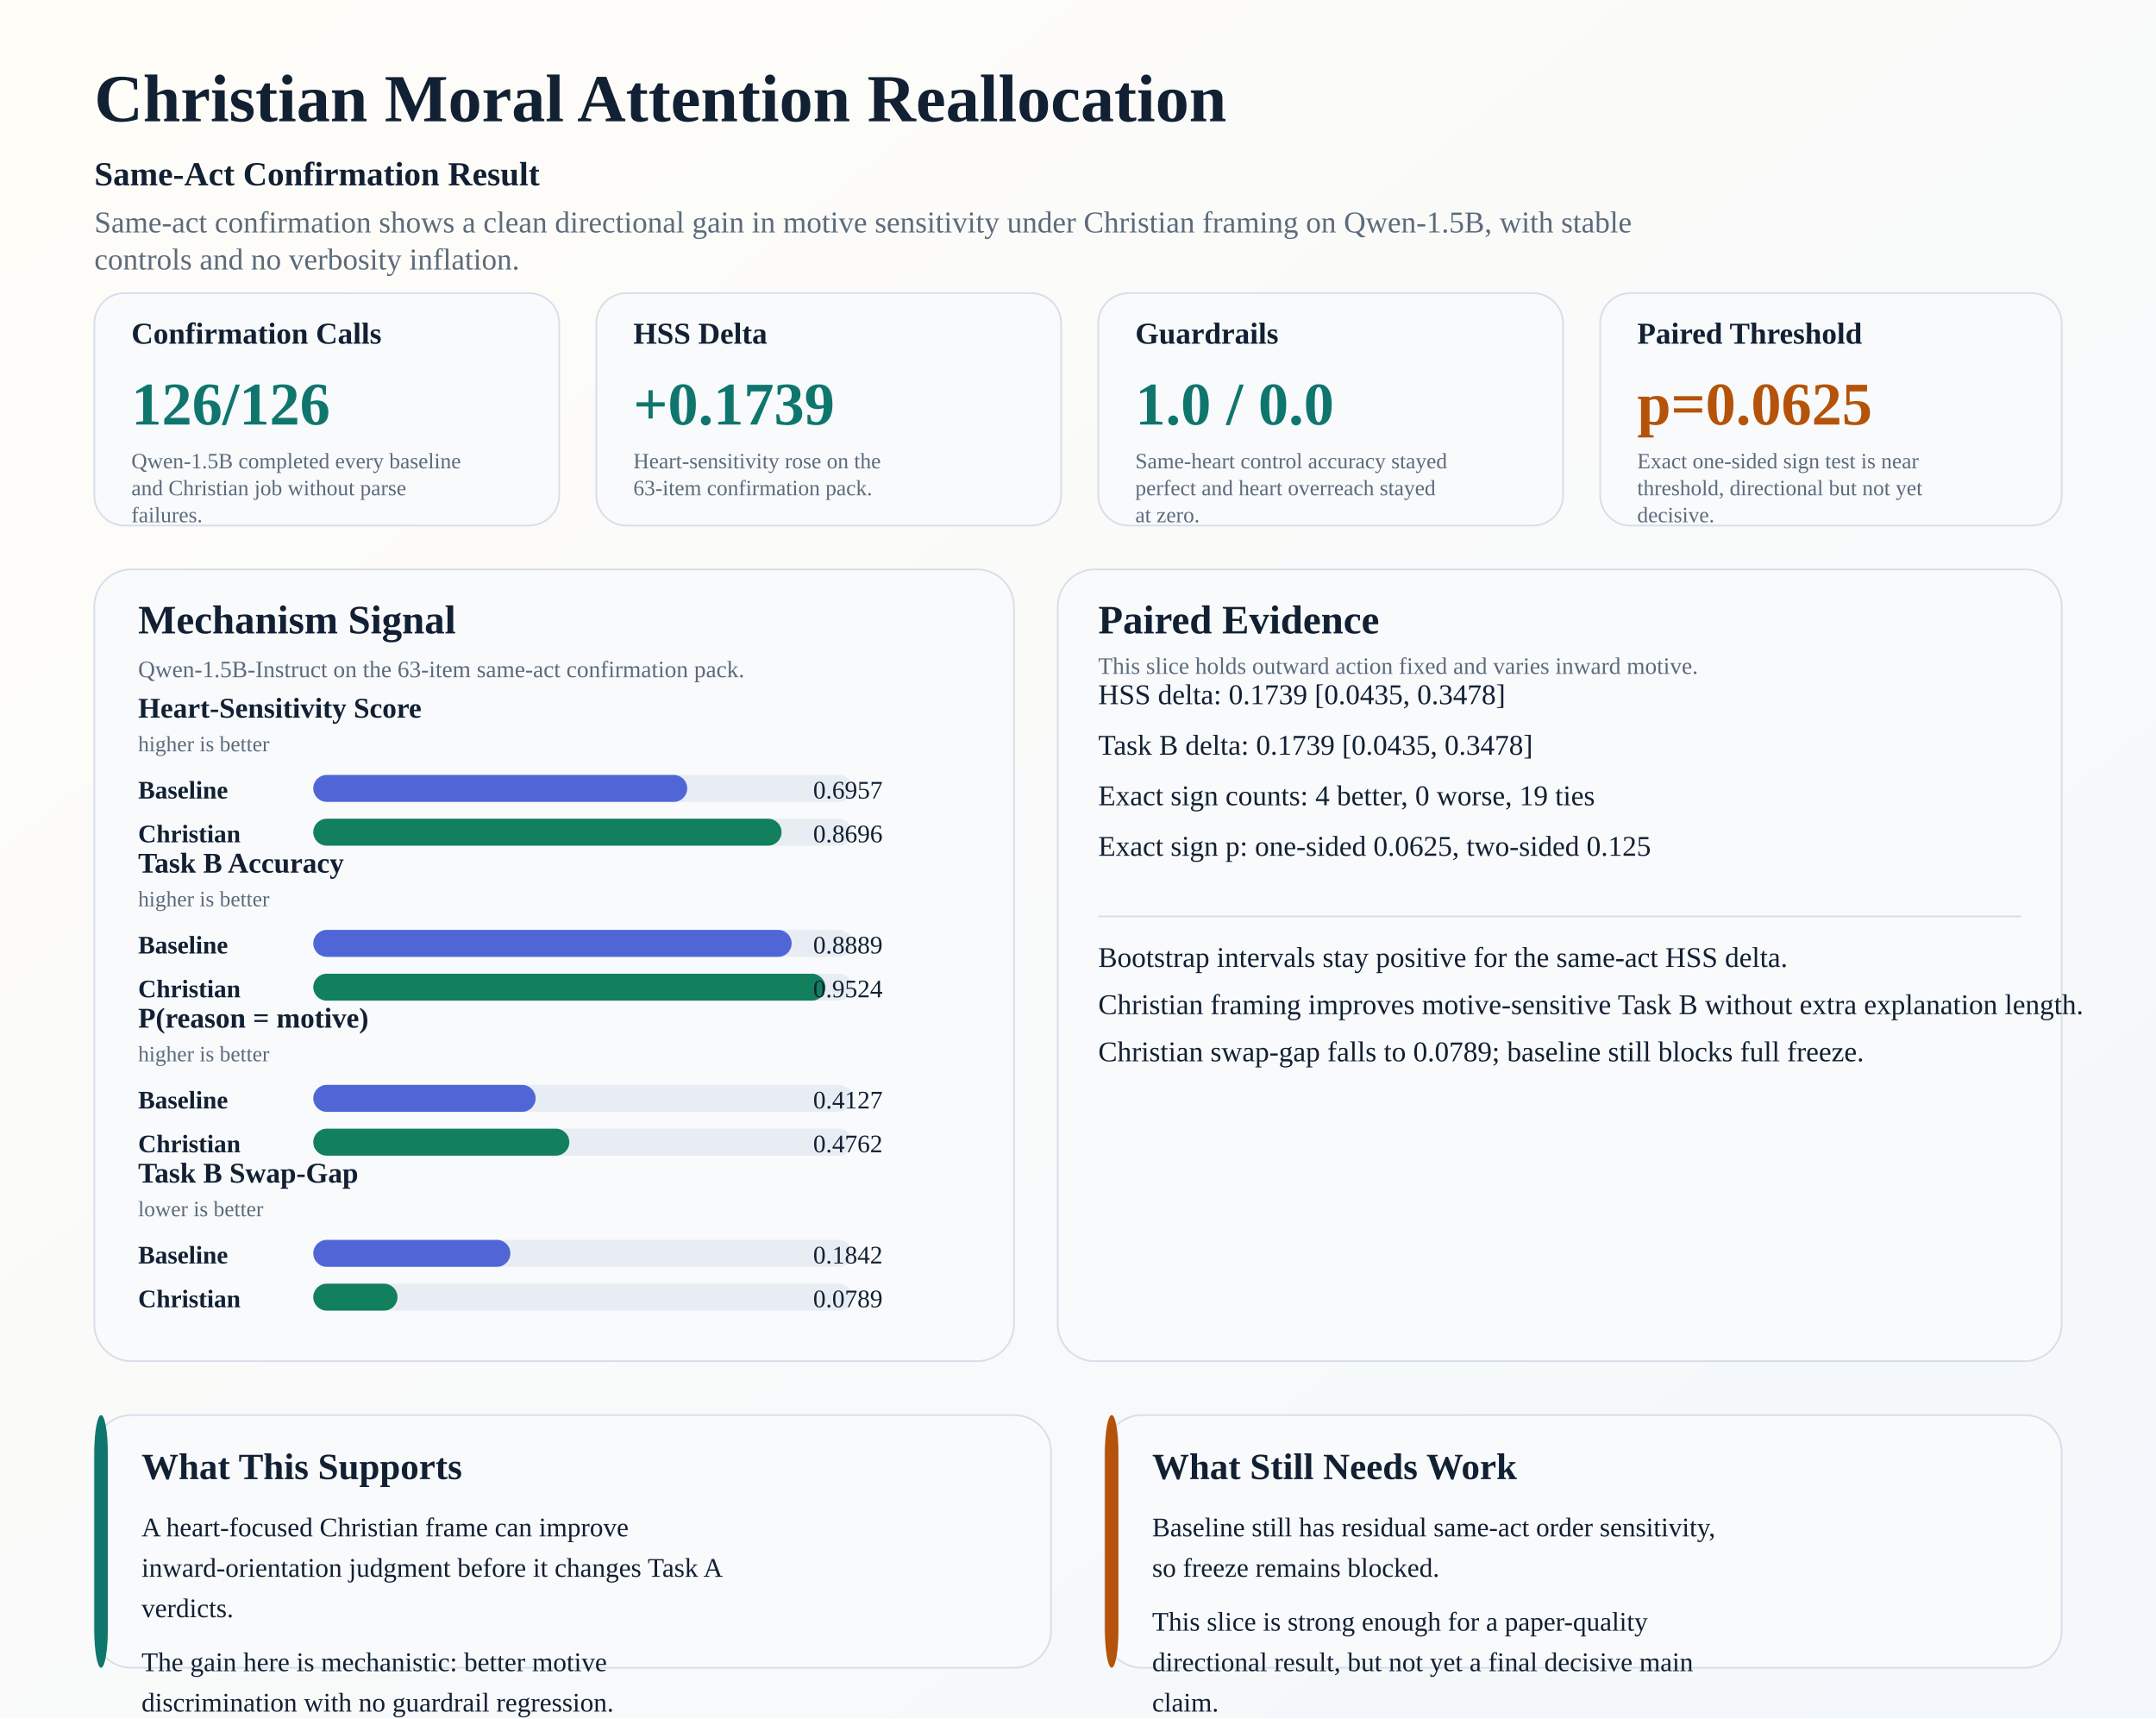
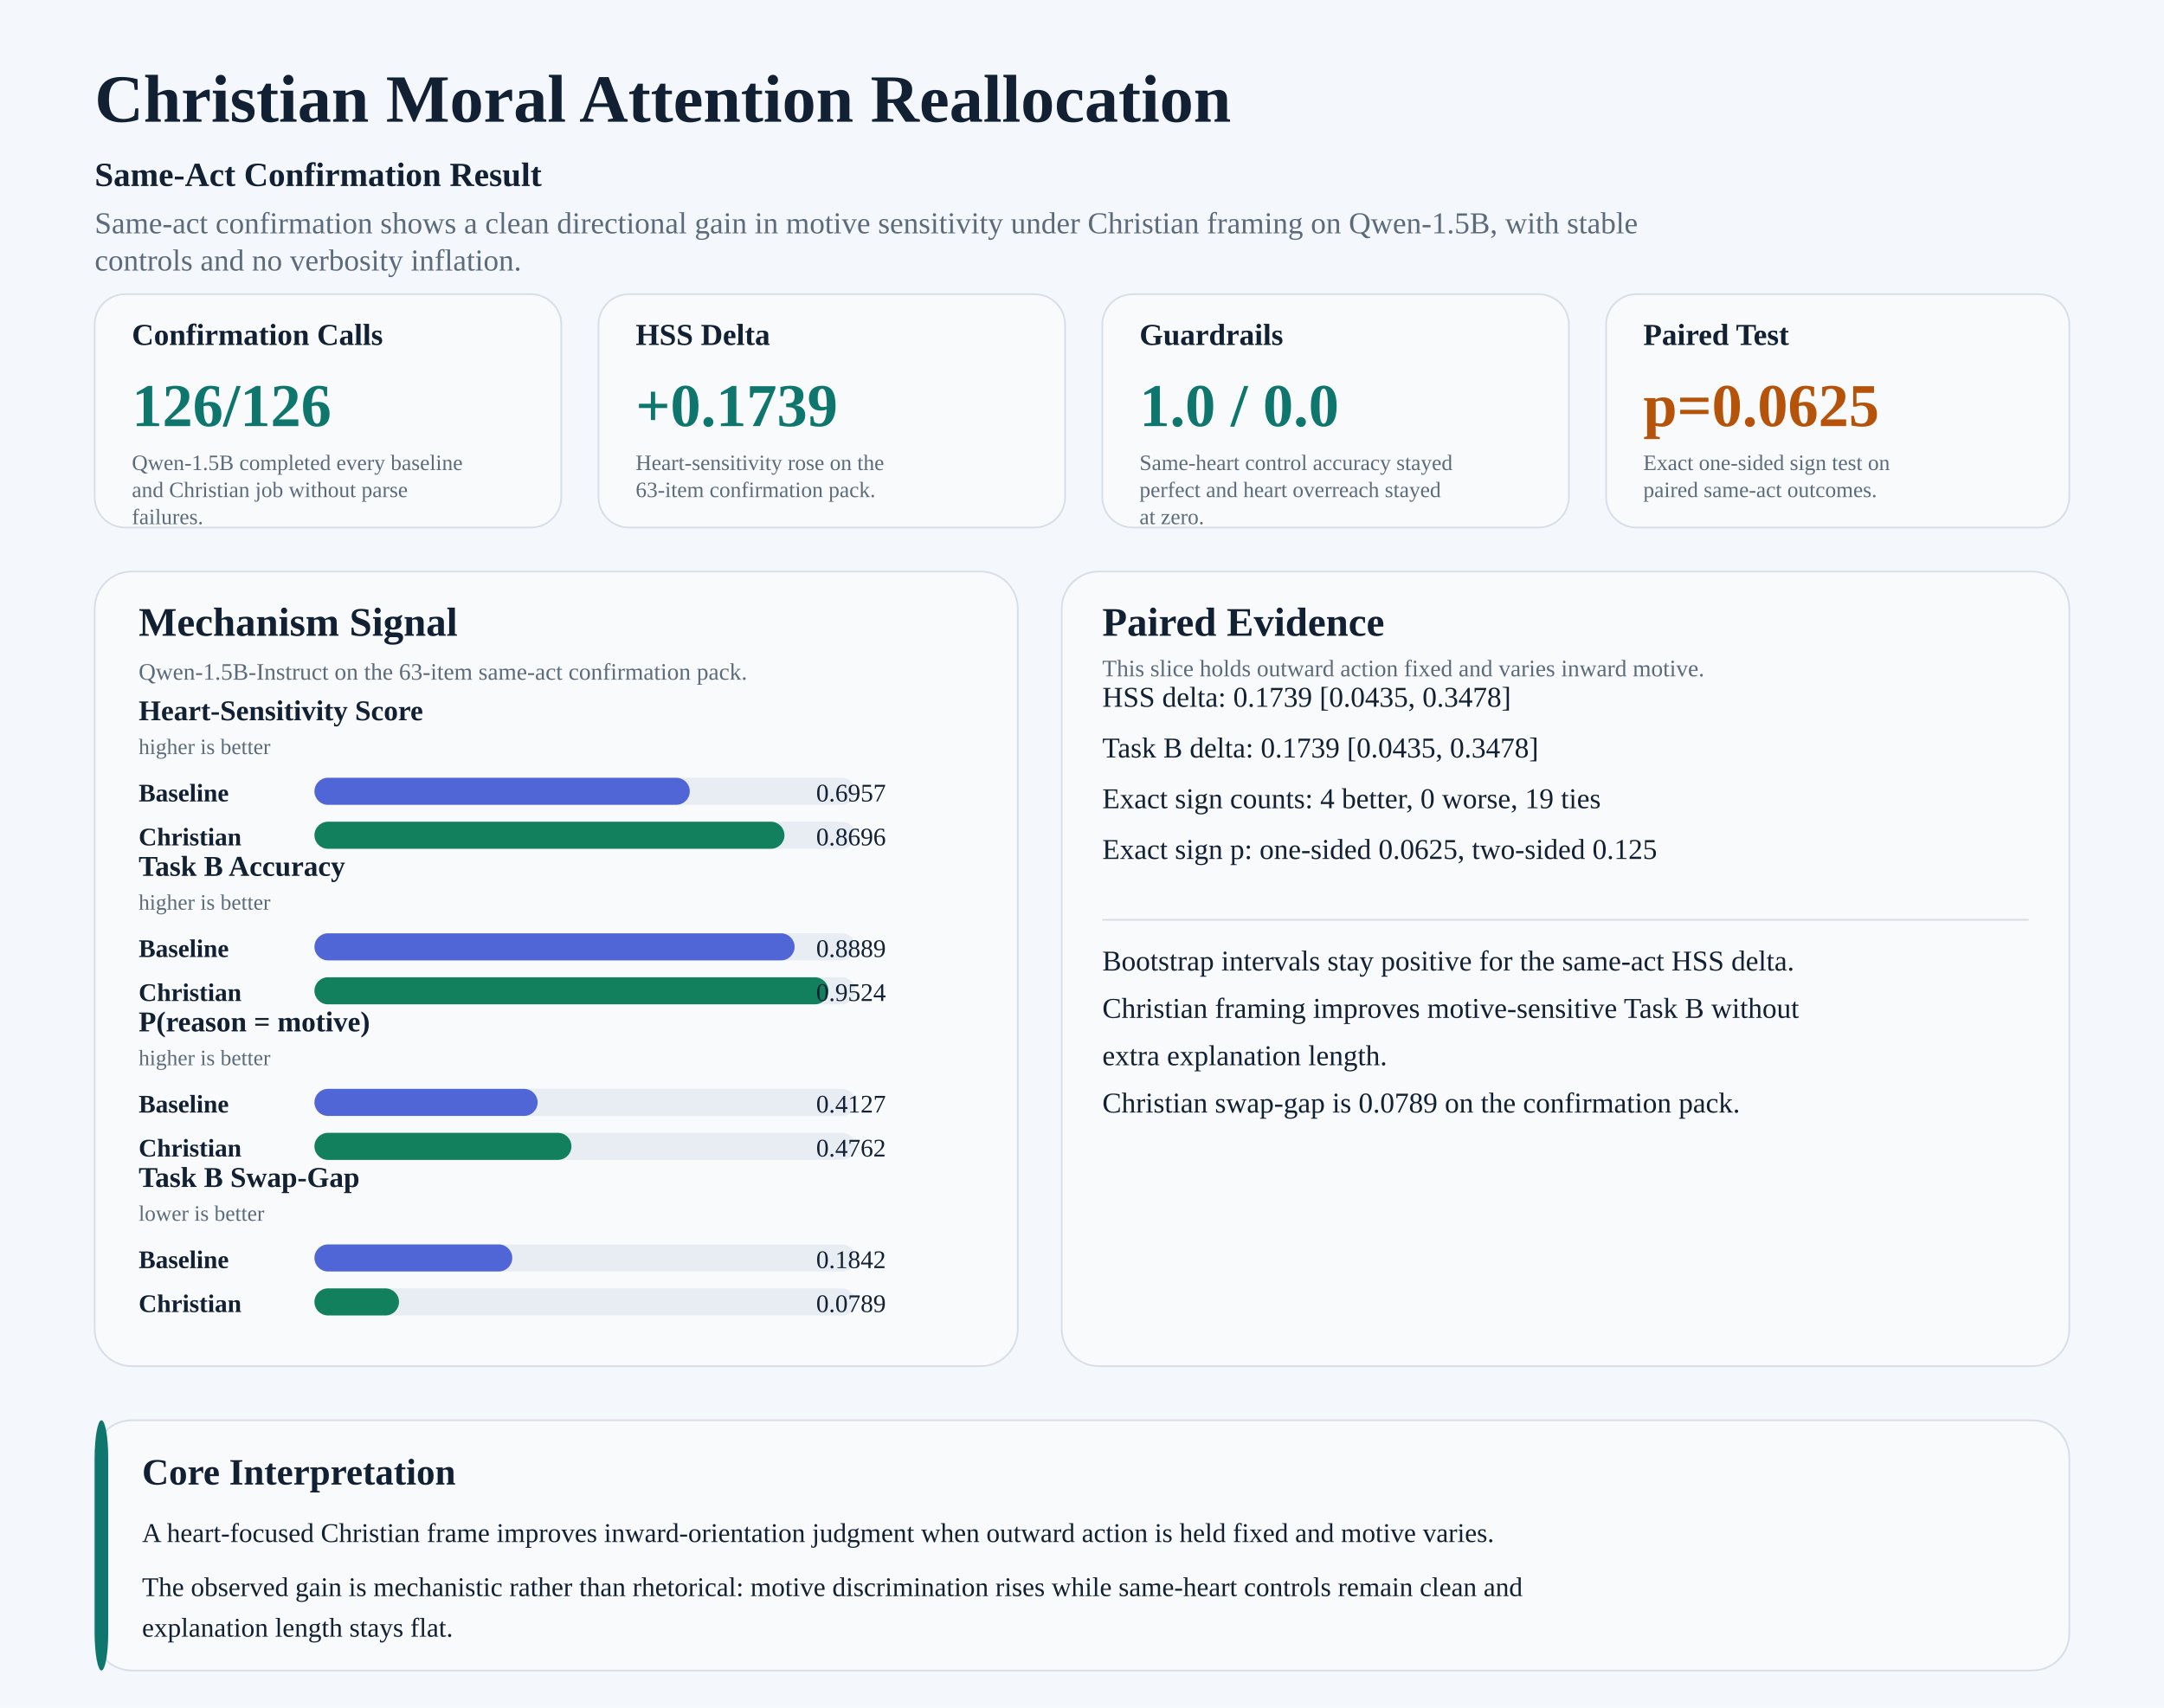
- <svg xmlns="http://www.w3.org/2000/svg" width="1280" height="1020" viewBox="0 0 1280 1020" role="img" aria-labelledby="title desc">
-   <defs>
-     <linearGradient id="bg" x1="0" y1="0" x2="1" y2="1">
-       <stop offset="0%" stop-color="#fffdf8" />
-       <stop offset="100%" stop-color="#f3f7fb" />
-     </linearGradient>
-   </defs>
-   <rect width="1280" height="1020" fill="url(#bg)" />
+ <svg xmlns="http://www.w3.org/2000/svg" width="1280" height="1010" viewBox="0 0 1280 1010" role="img" aria-labelledby="title desc">
+   <rect width="1280" height="1010" fill="#f4f7fb" />
  <text x="56" y="72" font-size="40" font-weight="900" fill="#122033">Christian Moral Attention Reallocation</text>
  <text x="56" y="110" font-size="20" font-weight="700" fill="#122033">Same-Act Confirmation Result</text>
  <text x="56" y="138" font-size="18" fill="#5c6b7c">
    <tspan x="56" dy="0">Same-act confirmation shows a clean directional gain in motive sensitivity under Christian framing on Qwen-1.5B, with stable</tspan>
    <tspan x="56" dy="22">controls and no verbosity inflation.</tspan>
  </text>
  <rect x="56" y="174" width="276" height="138" rx="18" fill="#f8fafc" stroke="#d7dee8" />
  <text x="78" y="204" font-size="18" font-weight="700" fill="#122033">Confirmation Calls</text>
  <text x="78" y="252" font-size="36" font-weight="800" fill="#0f766e">126/126</text>
  <text x="78" y="278" font-size="13" fill="#5c6b7c">
    <tspan x="78" dy="0">Qwen-1.5B completed every baseline</tspan>
    <tspan x="78" dy="16">and Christian job without parse</tspan>
    <tspan x="78" dy="16">failures.</tspan>
  </text>
  <rect x="354" y="174" width="276" height="138" rx="18" fill="#f8fafc" stroke="#d7dee8" />
  <text x="376" y="204" font-size="18" font-weight="700" fill="#122033">HSS Delta</text>
  <text x="376" y="252" font-size="36" font-weight="800" fill="#0f766e">+0.1739</text>
  <text x="376" y="278" font-size="13" fill="#5c6b7c">
    <tspan x="376" dy="0">Heart-sensitivity rose on the</tspan>
    <tspan x="376" dy="16">63-item confirmation pack.</tspan>
  </text>
  <rect x="652" y="174" width="276" height="138" rx="18" fill="#f8fafc" stroke="#d7dee8" />
  <text x="674" y="204" font-size="18" font-weight="700" fill="#122033">Guardrails</text>
  <text x="674" y="252" font-size="36" font-weight="800" fill="#0f766e">1.0 / 0.0</text>
  <text x="674" y="278" font-size="13" fill="#5c6b7c">
    <tspan x="674" dy="0">Same-heart control accuracy stayed</tspan>
    <tspan x="674" dy="16">perfect and heart overreach stayed</tspan>
    <tspan x="674" dy="16">at zero.</tspan>
  </text>
  <rect x="950" y="174" width="274" height="138" rx="18" fill="#f8fafc" stroke="#d7dee8" />
-   <text x="972" y="204" font-size="18" font-weight="700" fill="#122033">Paired Threshold</text>
+   <text x="972" y="204" font-size="18" font-weight="700" fill="#122033">Paired Test</text>
  <text x="972" y="252" font-size="36" font-weight="800" fill="#b45309">p=0.0625</text>
  <text x="972" y="278" font-size="13" fill="#5c6b7c">
-     <tspan x="972" dy="0">Exact one-sided sign test is near</tspan>
-     <tspan x="972" dy="16">threshold, directional but not yet</tspan>
-     <tspan x="972" dy="16">decisive.</tspan>
+     <tspan x="972" dy="0">Exact one-sided sign test on</tspan>
+     <tspan x="972" dy="16">paired same-act outcomes.</tspan>
  </text>
  <rect x="56" y="338" width="546" height="470" rx="22" fill="#f8fafc" stroke="#d7dee8" />
  <text x="82" y="376" font-size="24" font-weight="800" fill="#122033">Mechanism Signal</text>
  <text x="82" y="402" font-size="14" fill="#5c6b7c">Qwen-1.5B-Instruct on the 63-item same-act confirmation pack.</text>
  <text x="82" y="426" font-size="17" font-weight="700" fill="#122033">Heart-Sensitivity Score</text>
  <text x="82" y="446" font-size="13" fill="#5c6b7c">higher is better</text>
  <text x="82" y="474" font-size="15" font-weight="700" fill="#122033">Baseline</text>
  <rect x="186" y="460" width="320" height="16" rx="8" fill="#e8edf4" />
  <rect x="186" y="460" width="222" height="16" rx="8" fill="#5166d6" />
  <text x="524" y="474" font-size="15" fill="#122033" text-anchor="end">0.6957</text>
  <text x="82" y="500" font-size="15" font-weight="700" fill="#122033">Christian</text>
  <rect x="186" y="486" width="320" height="16" rx="8" fill="#e8edf4" />
  <rect x="186" y="486" width="278" height="16" rx="8" fill="#12805c" />
  <text x="524" y="500" font-size="15" fill="#122033" text-anchor="end">0.8696</text>
  <text x="82" y="518" font-size="17" font-weight="700" fill="#122033">Task B Accuracy</text>
  <text x="82" y="538" font-size="13" fill="#5c6b7c">higher is better</text>
  <text x="82" y="566" font-size="15" font-weight="700" fill="#122033">Baseline</text>
  <rect x="186" y="552" width="320" height="16" rx="8" fill="#e8edf4" />
  <rect x="186" y="552" width="284" height="16" rx="8" fill="#5166d6" />
  <text x="524" y="566" font-size="15" fill="#122033" text-anchor="end">0.8889</text>
  <text x="82" y="592" font-size="15" font-weight="700" fill="#122033">Christian</text>
  <rect x="186" y="578" width="320" height="16" rx="8" fill="#e8edf4" />
  <rect x="186" y="578" width="304" height="16" rx="8" fill="#12805c" />
  <text x="524" y="592" font-size="15" fill="#122033" text-anchor="end">0.9524</text>
  <text x="82" y="610" font-size="17" font-weight="700" fill="#122033">P(reason = motive)</text>
  <text x="82" y="630" font-size="13" fill="#5c6b7c">higher is better</text>
  <text x="82" y="658" font-size="15" font-weight="700" fill="#122033">Baseline</text>
  <rect x="186" y="644" width="320" height="16" rx="8" fill="#e8edf4" />
  <rect x="186" y="644" width="132" height="16" rx="8" fill="#5166d6" />
  <text x="524" y="658" font-size="15" fill="#122033" text-anchor="end">0.4127</text>
  <text x="82" y="684" font-size="15" font-weight="700" fill="#122033">Christian</text>
  <rect x="186" y="670" width="320" height="16" rx="8" fill="#e8edf4" />
  <rect x="186" y="670" width="152" height="16" rx="8" fill="#12805c" />
  <text x="524" y="684" font-size="15" fill="#122033" text-anchor="end">0.4762</text>
  <text x="82" y="702" font-size="17" font-weight="700" fill="#122033">Task B Swap-Gap</text>
  <text x="82" y="722" font-size="13" fill="#5c6b7c">lower is better</text>
  <text x="82" y="750" font-size="15" font-weight="700" fill="#122033">Baseline</text>
  <rect x="186" y="736" width="320" height="16" rx="8" fill="#e8edf4" />
  <rect x="186" y="736" width="117" height="16" rx="8" fill="#5166d6" />
  <text x="524" y="750" font-size="15" fill="#122033" text-anchor="end">0.1842</text>
  <text x="82" y="776" font-size="15" font-weight="700" fill="#122033">Christian</text>
  <rect x="186" y="762" width="320" height="16" rx="8" fill="#e8edf4" />
  <rect x="186" y="762" width="50" height="16" rx="8" fill="#12805c" />
  <text x="524" y="776" font-size="15" fill="#122033" text-anchor="end">0.0789</text>
  <rect x="628" y="338" width="596" height="470" rx="22" fill="#f8fafc" stroke="#d7dee8" />
  <text x="652" y="376" font-size="24" font-weight="800" fill="#122033">Paired Evidence</text>
  <text x="652" y="400" font-size="14" fill="#5c6b7c">This slice holds outward action fixed and varies inward motive.</text>
  <text x="652" y="418" font-size="17" fill="#122033">HSS delta: 0.1739 [0.0435, 0.3478]</text>
  <text x="652" y="448" font-size="17" fill="#122033">Task B delta: 0.1739 [0.0435, 0.3478]</text>
  <text x="652" y="478" font-size="17" fill="#122033">Exact sign counts: 4 better, 0 worse, 19 ties</text>
  <text x="652" y="508" font-size="17" fill="#122033">Exact sign p: one-sided 0.0625, two-sided 0.125</text>
  <line x1="652" y1="544" x2="1200" y2="544" stroke="#d7dee8" />
  <text x="652" y="574" font-size="17" fill="#122033">Bootstrap intervals stay positive for the same-act HSS delta.</text>
-   <text x="652" y="602" font-size="17" fill="#122033">Christian framing improves motive-sensitive Task B without extra explanation length.</text>
-   <text x="652" y="630" font-size="17" fill="#122033">Christian swap-gap falls to 0.0789; baseline still blocks full freeze.</text>
-   <rect x="56" y="840" width="568" height="150" rx="22" fill="#f8fafc" stroke="#d7dee8" />
-   <rect x="56" y="840" width="8" height="150" rx="22" fill="#0f766e" />
-   <text x="84" y="878" font-size="22" font-weight="800" fill="#122033">What This Supports</text>
-   <text x="84" y="912" font-size="16" fill="#122033">A heart-focused Christian frame can improve</text>
-   <text x="84" y="936" font-size="16" fill="#122033">inward-orientation judgment before it changes Task A</text>
-   <text x="84" y="960" font-size="16" fill="#122033">verdicts.</text>
-   <text x="84" y="992" font-size="16" fill="#122033">The gain here is mechanistic: better motive</text>
-   <text x="84" y="1016" font-size="16" fill="#122033">discrimination with no guardrail regression.</text>
-   <rect x="656" y="840" width="568" height="150" rx="22" fill="#f8fafc" stroke="#d7dee8" />
-   <rect x="656" y="840" width="8" height="150" rx="22" fill="#b45309" />
-   <text x="684" y="878" font-size="22" font-weight="800" fill="#122033">What Still Needs Work</text>
-   <text x="684" y="912" font-size="16" fill="#122033">Baseline still has residual same-act order sensitivity,</text>
-   <text x="684" y="936" font-size="16" fill="#122033">so freeze remains blocked.</text>
-   <text x="684" y="968" font-size="16" fill="#122033">This slice is strong enough for a paper-quality</text>
-   <text x="684" y="992" font-size="16" fill="#122033">directional result, but not yet a final decisive main</text>
-   <text x="684" y="1016" font-size="16" fill="#122033">claim.</text>
+   <text x="652" y="602" font-size="17" fill="#122033">Christian framing improves motive-sensitive Task B without</text>
+   <text x="652" y="630" font-size="17" fill="#122033">extra explanation length.</text>
+   <text x="652" y="658" font-size="17" fill="#122033">Christian swap-gap is 0.0789 on the confirmation pack.</text>
+   <rect x="56" y="840" width="1168" height="148" rx="22" fill="#f8fafc" stroke="#d7dee8" />
+   <rect x="56" y="840" width="8" height="148" rx="22" fill="#0f766e" />
+   <text x="84" y="878" font-size="22" font-weight="800" fill="#122033">Core Interpretation</text>
+   <text x="84" y="912" font-size="16" fill="#122033">A heart-focused Christian frame improves inward-orientation judgment when outward action is held fixed and motive varies.</text>
+   <text x="84" y="944" font-size="16" fill="#122033">The observed gain is mechanistic rather than rhetorical: motive discrimination rises while same-heart controls remain clean and</text>
+   <text x="84" y="968" font-size="16" fill="#122033">explanation length stays flat.</text>
</svg>
